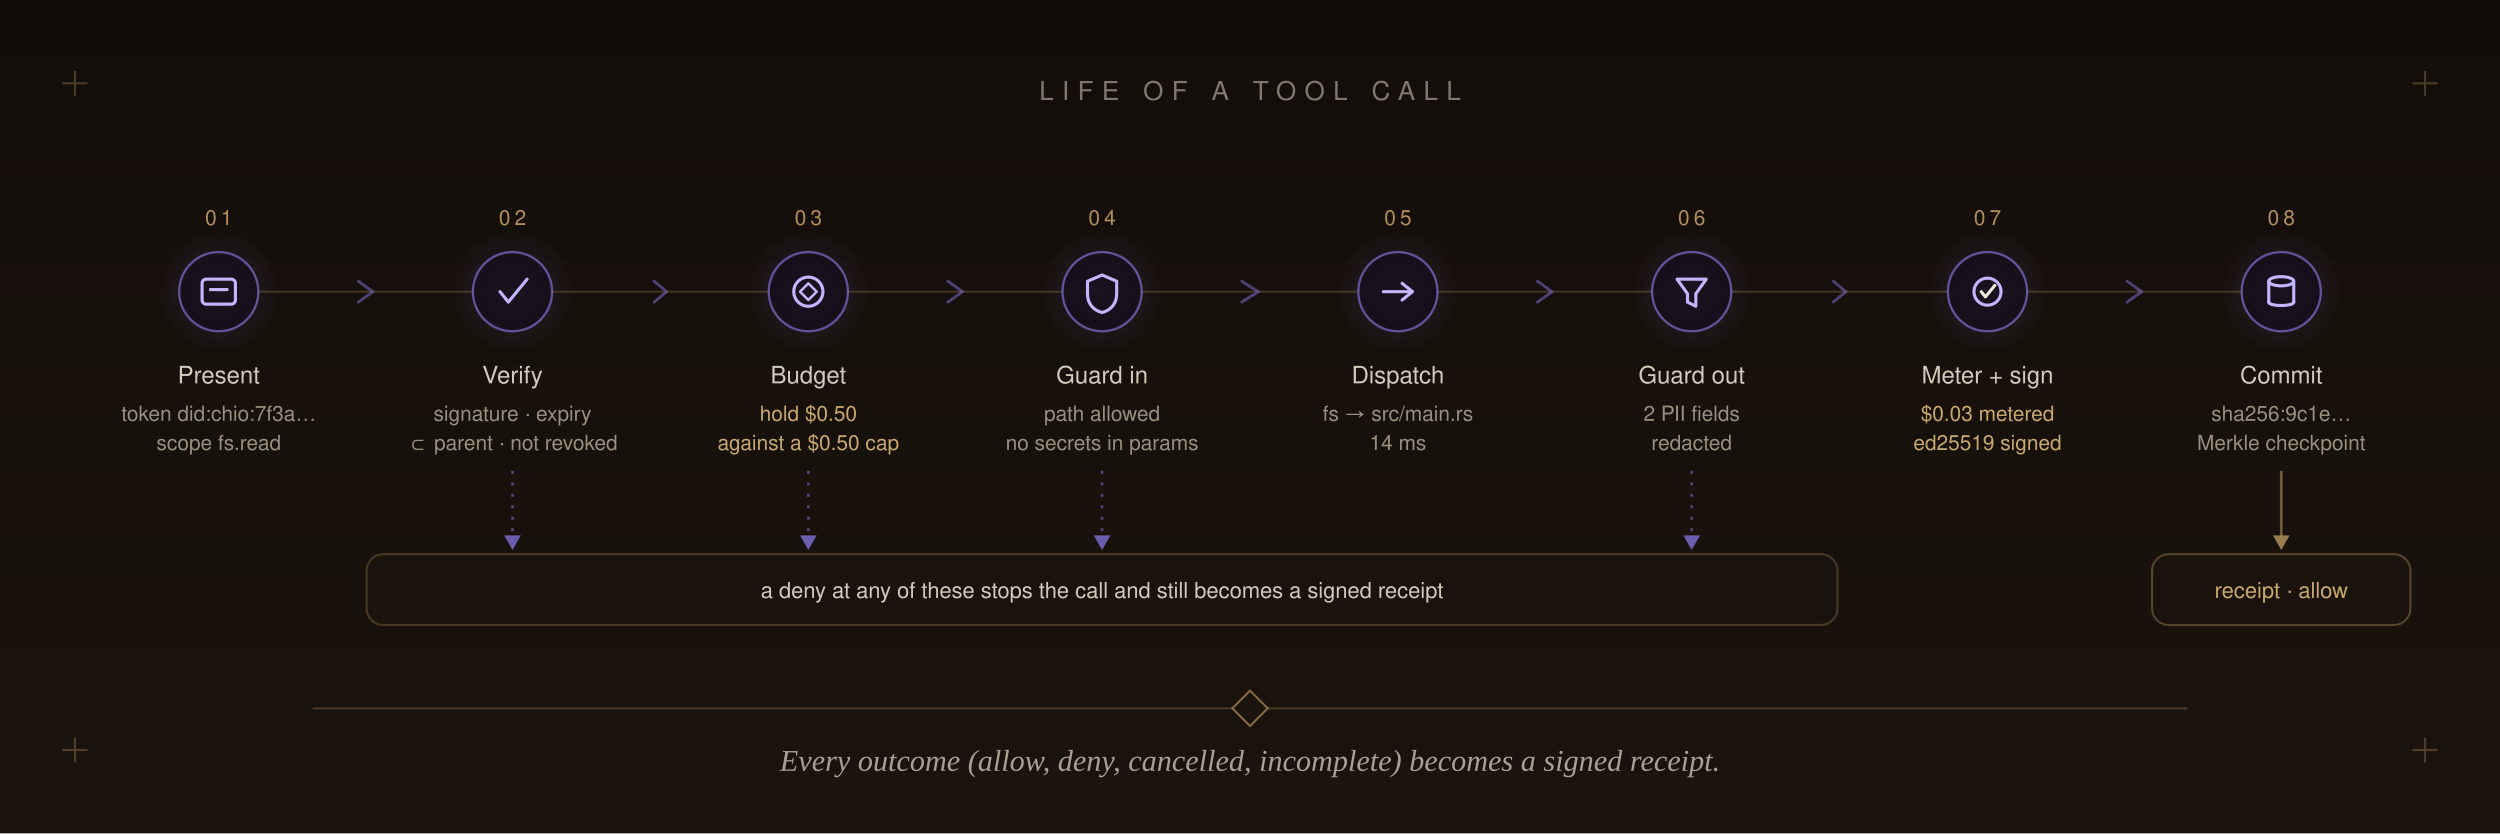
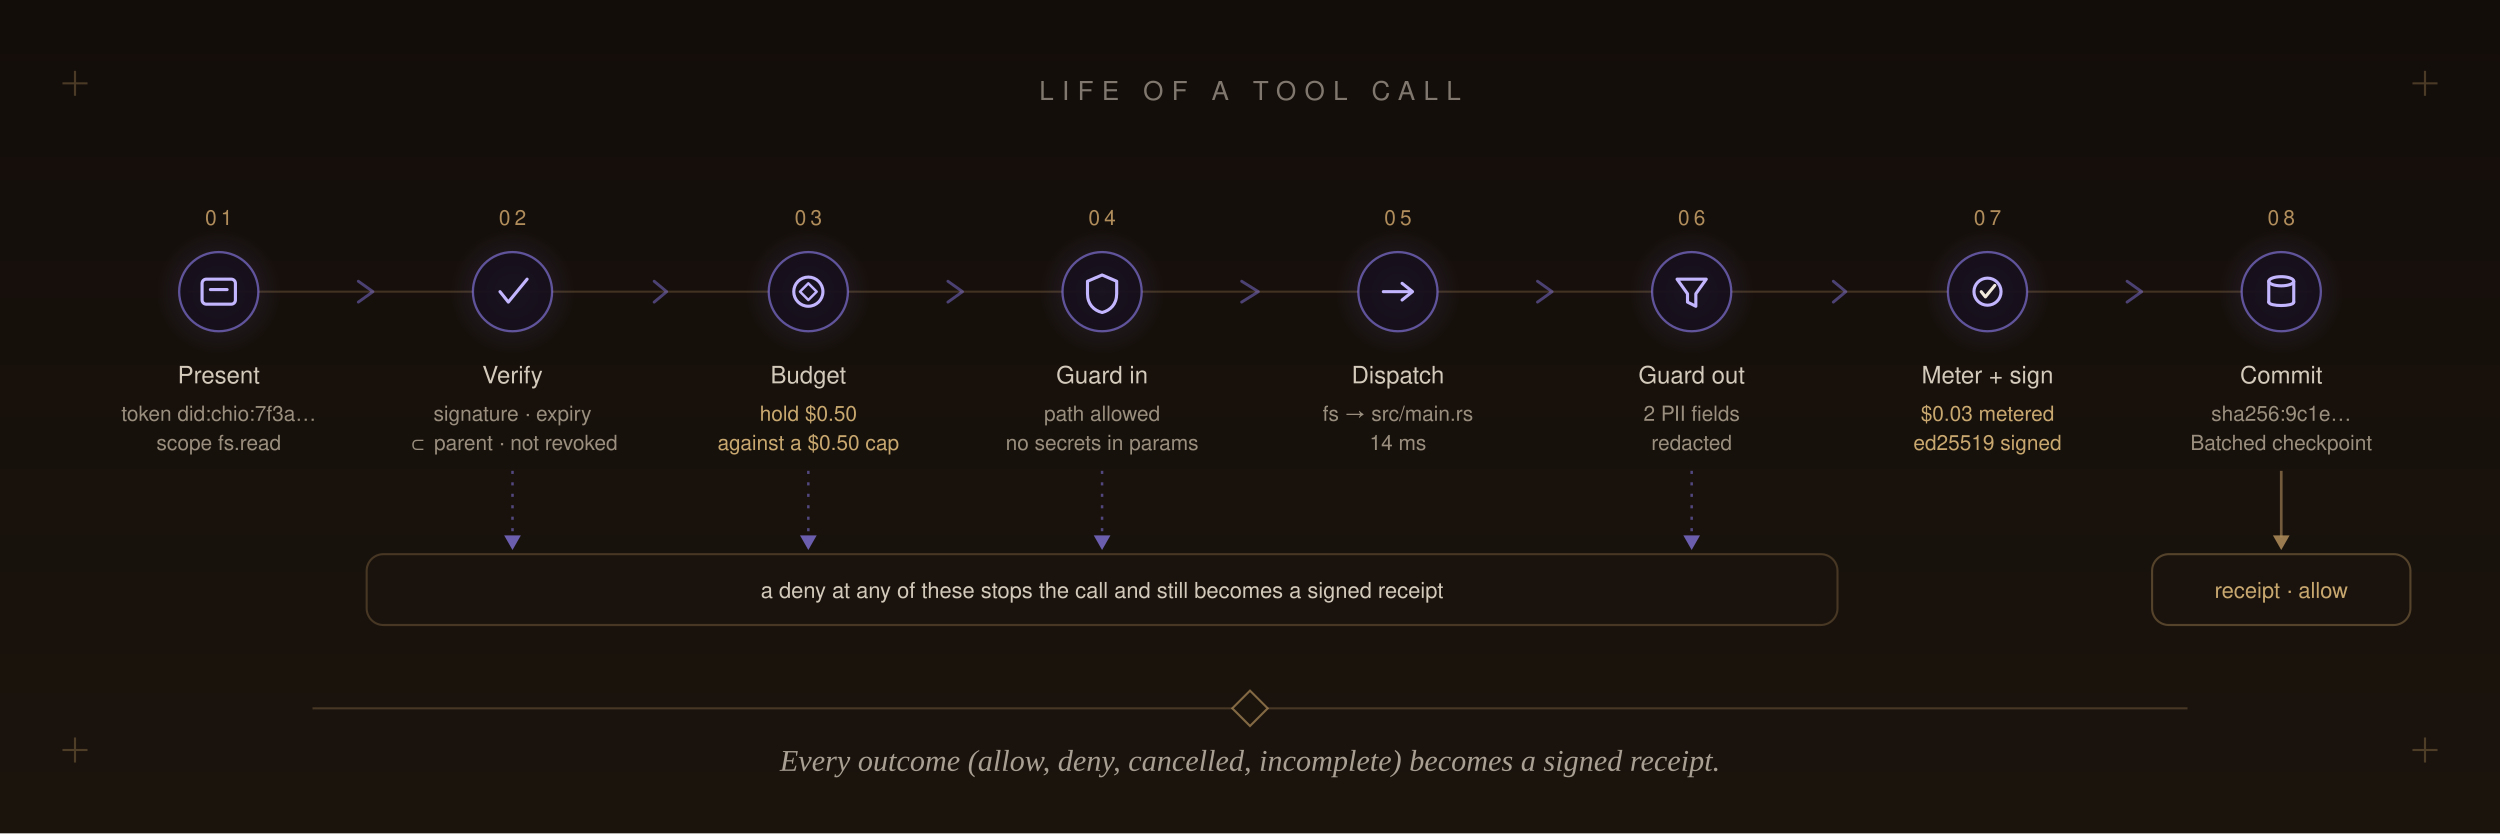
- <svg xmlns="http://www.w3.org/2000/svg" viewBox="0 0 1200 400" width="1200" height="400" role="img" aria-label="Life of a tool call: present the token, verify it, hold the budget, guard the input, dispatch, guard the output, meter and sign, then commit the receipt to the Merkle log. A deny at verify, budget, or either guard stops the call and still produces a signed receipt.">
+ <svg xmlns="http://www.w3.org/2000/svg" viewBox="0 0 1200 400" width="1200" height="400" role="img" aria-label="Life of a tool call: present the token, verify it, hold the budget, guard the input, dispatch, guard the output, meter and sign, then append the receipt to the content-addressed log. Receipt batches can be committed to Merkle checkpoints. A deny at verify, budget, or either guard stops the call and still produces a signed receipt.">
  <defs>
    <linearGradient id="lcbg" x1="0" y1="0" x2="0" y2="1">
      <stop offset="0" stop-color="#130d0a" />
      <stop offset="1" stop-color="#1b140d" />
    </linearGradient>
    <radialGradient id="lcglow" cx="50%" cy="50%" r="50%">
      <stop offset="0" stop-color="#8f7ff2" stop-opacity="0.32" />
      <stop offset="0.6" stop-color="#8f7ff2" stop-opacity="0.07" />
      <stop offset="1" stop-color="#8f7ff2" stop-opacity="0" />
    </radialGradient>
    <radialGradient id="lckglow" cx="50%" cy="50%" r="50%">
      <stop offset="0" stop-color="#8f7ff2" stop-opacity="0.28" />
      <stop offset="0.65" stop-color="#8f7ff2" stop-opacity="0.06" />
      <stop offset="1" stop-color="#8f7ff2" stop-opacity="0" />
    </radialGradient>
  </defs>
  <rect width="1200" height="400" fill="url(#lcbg)" />
  <g stroke="#b08d5b" stroke-opacity="0.35" stroke-width="1">
    <path d="M30 40 H42 M36 34 V46" />
    <path d="M1158 40 H1170 M1164 34 V46" />
    <path d="M30 360 H42 M36 354 V366" />
    <path d="M1158 360 H1170 M1164 354 V366" />
  </g>
  <text x="600.0" y="48" text-anchor="middle" font-family="-apple-system, 'Segoe UI', Helvetica, Arial, sans-serif" font-size="12.5" letter-spacing="4" fill="#d8cfc0" fill-opacity="0.55">LIFE OF A TOOL CALL</text>
  <path d="M90 140 H1110" stroke="#b08d5b" stroke-opacity="0.28" stroke-width="1" />
  <g fill="none" stroke="#8f7ff2" stroke-opacity="0.45" stroke-width="1.4" stroke-linecap="round" stroke-linejoin="round">
    <path d="M172 135 L179 140 L172 145" />
    <path d="M314 135 L320 140 L314 145" />
    <path d="M455 135 L462 140 L455 145" />
    <path d="M596 135 L604 140 L596 145" />
    <path d="M738 135 L745 140 L738 145" />
    <path d="M880 135 L886 140 L880 145" />
    <path d="M1021 135 L1028 140 L1021 145" />
  </g>
  <circle cx="105" cy="140" r="30" fill="url(#lcglow)" />
  <circle cx="246" cy="140" r="30" fill="url(#lcglow)" />
  <circle cx="388" cy="140" r="30" fill="url(#lcglow)" />
  <circle cx="529" cy="140" r="30" fill="url(#lcglow)" />
  <circle cx="671" cy="140" r="30" fill="url(#lcglow)" />
  <circle cx="812" cy="140" r="30" fill="url(#lcglow)" />
  <circle cx="954" cy="140" r="30" fill="url(#lcglow)" />
  <circle cx="1095" cy="140" r="30" fill="url(#lcglow)" />
  <g text-anchor="middle" font-family="-apple-system, 'Segoe UI', Helvetica, Arial, sans-serif" font-size="10" letter-spacing="2" fill="#b08d5b">
    <text x="105" y="108">01</text>
    <text x="246" y="108">02</text>
    <text x="388" y="108">03</text>
    <text x="529" y="108">04</text>
    <text x="671" y="108">05</text>
    <text x="812" y="108">06</text>
    <text x="954" y="108">07</text>
    <text x="1095" y="108">08</text>
  </g>
  <g fill="#16101c" fill-opacity="0.92" stroke="#8f7ff2" stroke-opacity="0.6" stroke-width="1.1">
    <circle cx="105" cy="140" r="19" />
    <circle cx="246" cy="140" r="19" />
    <circle cx="388" cy="140" r="19" />
    <circle cx="529" cy="140" r="19" />
    <circle cx="671" cy="140" r="19" />
    <circle cx="812" cy="140" r="19" />
    <circle cx="954" cy="140" r="19" />
    <circle cx="1095" cy="140" r="19" />
  </g>
  <g fill="none" stroke="#c3b6ff" stroke-width="1.5" stroke-linecap="round" stroke-linejoin="round">
    <g transform="translate(105,140)">
      <rect x="-8" y="-6" width="16" height="12" rx="2" />
      <path d="M-4 -1 H4" />
    </g>
    <g transform="translate(246,140)">
      <path d="M-6 0 L-2 5 L7 -6" />
    </g>
    <g transform="translate(388,140)">
      <circle cx="0" cy="0" r="7" />
      <path d="M0 -4 L4 0 L0 4 L-4 0 Z" stroke-width="1.2" />
    </g>
    <g transform="translate(529,140)">
      <path d="M0 -8 L7 -5 L7 1 C7 6 4 9 0 10 C-4 9 -7 6 -7 1 L-7 -5 Z" />
    </g>
    <g transform="translate(671,140)">
      <path d="M-7 0 H6" />
      <path d="M2 -4 L7 0 L2 4" />
    </g>
    <g transform="translate(812,140)">
      <path d="M-7 -6 H7 L2 1 V7 L-2 5 V1 Z" />
    </g>
    <g transform="translate(954,140)">
      <circle cx="0" cy="0" r="6.5" />
      <path d="M-3 0 L-1 2.5 L3.5 -3" stroke="#f2eadc" />
    </g>
    <g transform="translate(1095,140)">
      <ellipse cx="0" cy="-5" rx="6" ry="2.2" />
      <path d="M-6 -5 V5" />
      <path d="M6 -5 V5" />
      <path d="M-6 5 C-6 7.2 6 7.2 6 5" />
    </g>
  </g>
  <g text-anchor="middle" font-family="-apple-system, 'Segoe UI', Helvetica, Arial, sans-serif" font-size="11.5" fill="#d3cabb">
    <text x="105" y="184">Present</text>
    <text x="246" y="184">Verify</text>
    <text x="388" y="184">Budget</text>
    <text x="529" y="184">Guard in</text>
    <text x="671" y="184">Dispatch</text>
    <text x="812" y="184">Guard out</text>
    <text x="954" y="184">Meter + sign</text>
    <text x="1095" y="184">Commit</text>
  </g>
  <text x="105" y="202" text-anchor="middle" font-family="-apple-system, 'Segoe UI', Helvetica, Arial, sans-serif" font-size="10" fill="#9a8f7e">token did:chio:7f3a…</text>
  <text x="105" y="216" text-anchor="middle" font-family="-apple-system, 'Segoe UI', Helvetica, Arial, sans-serif" font-size="10" fill="#9a8f7e">scope fs.read</text>
  <text x="246" y="202" text-anchor="middle" font-family="-apple-system, 'Segoe UI', Helvetica, Arial, sans-serif" font-size="10" fill="#9a8f7e">signature · expiry</text>
  <text x="246" y="216" text-anchor="middle" font-family="-apple-system, 'Segoe UI', Helvetica, Arial, sans-serif" font-size="10" fill="#9a8f7e">⊂ parent · not revoked</text>
  <path d="M246 226 V258" stroke="#8f7ff2" stroke-opacity="0.5" stroke-width="1.2" stroke-dasharray="1.5 4" />
  <path d="M246 264 l-4 -7 h8 z" fill="#8f7ff2" fill-opacity="0.7" />
  <text x="388" y="202" text-anchor="middle" font-family="-apple-system, 'Segoe UI', Helvetica, Arial, sans-serif" font-size="10" fill="#c8a86f">hold $0.50</text>
  <text x="388" y="216" text-anchor="middle" font-family="-apple-system, 'Segoe UI', Helvetica, Arial, sans-serif" font-size="10" fill="#c8a86f">against a $0.50 cap</text>
  <path d="M388 226 V258" stroke="#8f7ff2" stroke-opacity="0.5" stroke-width="1.2" stroke-dasharray="1.5 4" />
  <path d="M388 264 l-4 -7 h8 z" fill="#8f7ff2" fill-opacity="0.7" />
  <text x="529" y="202" text-anchor="middle" font-family="-apple-system, 'Segoe UI', Helvetica, Arial, sans-serif" font-size="10" fill="#9a8f7e">path allowed</text>
  <text x="529" y="216" text-anchor="middle" font-family="-apple-system, 'Segoe UI', Helvetica, Arial, sans-serif" font-size="10" fill="#9a8f7e">no secrets in params</text>
  <path d="M529 226 V258" stroke="#8f7ff2" stroke-opacity="0.5" stroke-width="1.2" stroke-dasharray="1.5 4" />
  <path d="M529 264 l-4 -7 h8 z" fill="#8f7ff2" fill-opacity="0.7" />
  <text x="671" y="202" text-anchor="middle" font-family="-apple-system, 'Segoe UI', Helvetica, Arial, sans-serif" font-size="10" fill="#9a8f7e">fs → src/main.rs</text>
  <text x="671" y="216" text-anchor="middle" font-family="-apple-system, 'Segoe UI', Helvetica, Arial, sans-serif" font-size="10" fill="#9a8f7e">14 ms</text>
  <text x="812" y="202" text-anchor="middle" font-family="-apple-system, 'Segoe UI', Helvetica, Arial, sans-serif" font-size="10" fill="#9a8f7e">2 PII fields</text>
  <text x="812" y="216" text-anchor="middle" font-family="-apple-system, 'Segoe UI', Helvetica, Arial, sans-serif" font-size="10" fill="#9a8f7e">redacted</text>
  <path d="M812 226 V258" stroke="#8f7ff2" stroke-opacity="0.5" stroke-width="1.2" stroke-dasharray="1.5 4" />
  <path d="M812 264 l-4 -7 h8 z" fill="#8f7ff2" fill-opacity="0.7" />
  <text x="954" y="202" text-anchor="middle" font-family="-apple-system, 'Segoe UI', Helvetica, Arial, sans-serif" font-size="10" fill="#c8a86f">$0.03 metered</text>
  <text x="954" y="216" text-anchor="middle" font-family="-apple-system, 'Segoe UI', Helvetica, Arial, sans-serif" font-size="10" fill="#c8a86f">ed25519 signed</text>
  <text x="1095" y="202" text-anchor="middle" font-family="-apple-system, 'Segoe UI', Helvetica, Arial, sans-serif" font-size="10" fill="#9a8f7e">sha256:9c1e…</text>
-   <text x="1095" y="216" text-anchor="middle" font-family="-apple-system, 'Segoe UI', Helvetica, Arial, sans-serif" font-size="10" fill="#9a8f7e">Merkle checkpoint</text>
+   <text x="1095" y="216" text-anchor="middle" font-family="-apple-system, 'Segoe UI', Helvetica, Arial, sans-serif" font-size="10" fill="#9a8f7e">Batched checkpoint</text>
  <path d="M1095 226 V258" stroke="#b08d5b" stroke-opacity="0.6" stroke-width="1.3" />
  <path d="M1095 264 l-4 -7 h8 z" fill="#b08d5b" fill-opacity="0.85" />
  <rect x="176" y="266" width="706" height="34" rx="8" fill="#1a130d" stroke="#b08d5b" stroke-opacity="0.3" />
  <text x="529.0" y="287" text-anchor="middle" font-family="-apple-system, 'Segoe UI', Helvetica, Arial, sans-serif" font-size="10.5" fill="#d3cabb">a deny at any of these stops the call and still becomes a signed receipt</text>
  <rect x="1033" y="266" width="124" height="34" rx="8" fill="#1a130d" stroke="#b08d5b" stroke-opacity="0.4" />
  <text x="1095" y="287" text-anchor="middle" font-family="-apple-system, 'Segoe UI', Helvetica, Arial, sans-serif" font-size="10.5" fill="#c8a86f">receipt · allow</text>
  <path d="M150.0 340 H1050.0" stroke="#b08d5b" stroke-opacity="0.3" stroke-width="1" />
  <rect x="594.0" y="334" width="12" height="12" transform="rotate(45 600.0 340)" fill="#1b140d" stroke="#b08d5b" stroke-opacity="0.7" />
  <text x="600.0" y="370" text-anchor="middle" font-family="Georgia, 'Times New Roman', serif" font-size="14.5" font-style="italic" fill="#d8cfc0" fill-opacity="0.75">Every outcome (allow, deny, cancelled, incomplete) becomes a signed receipt.</text>
</svg>
